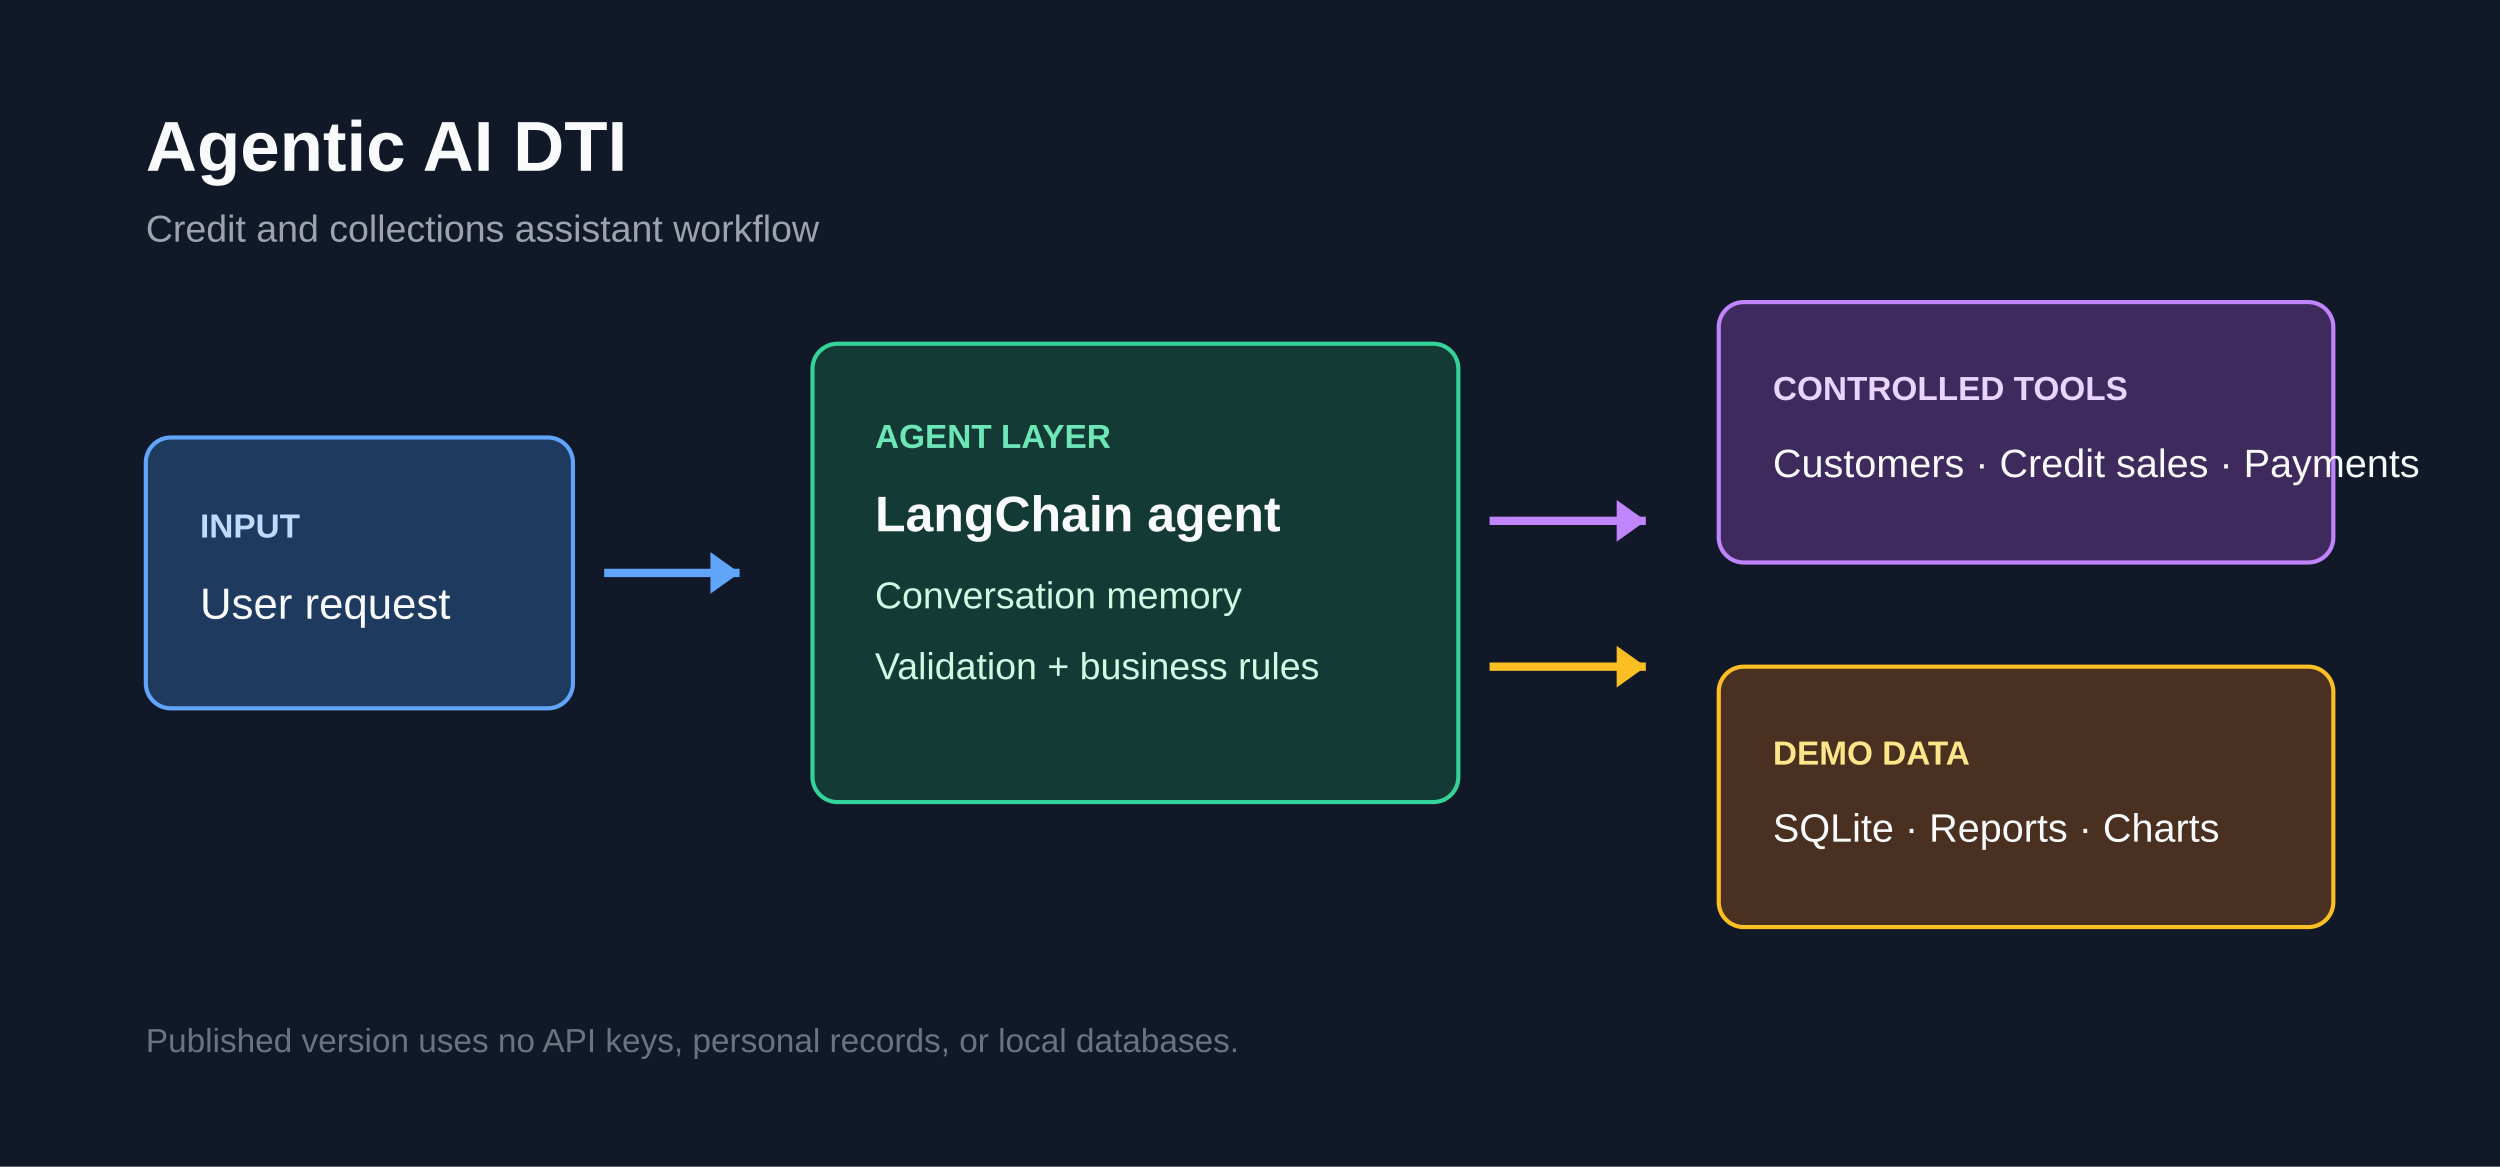
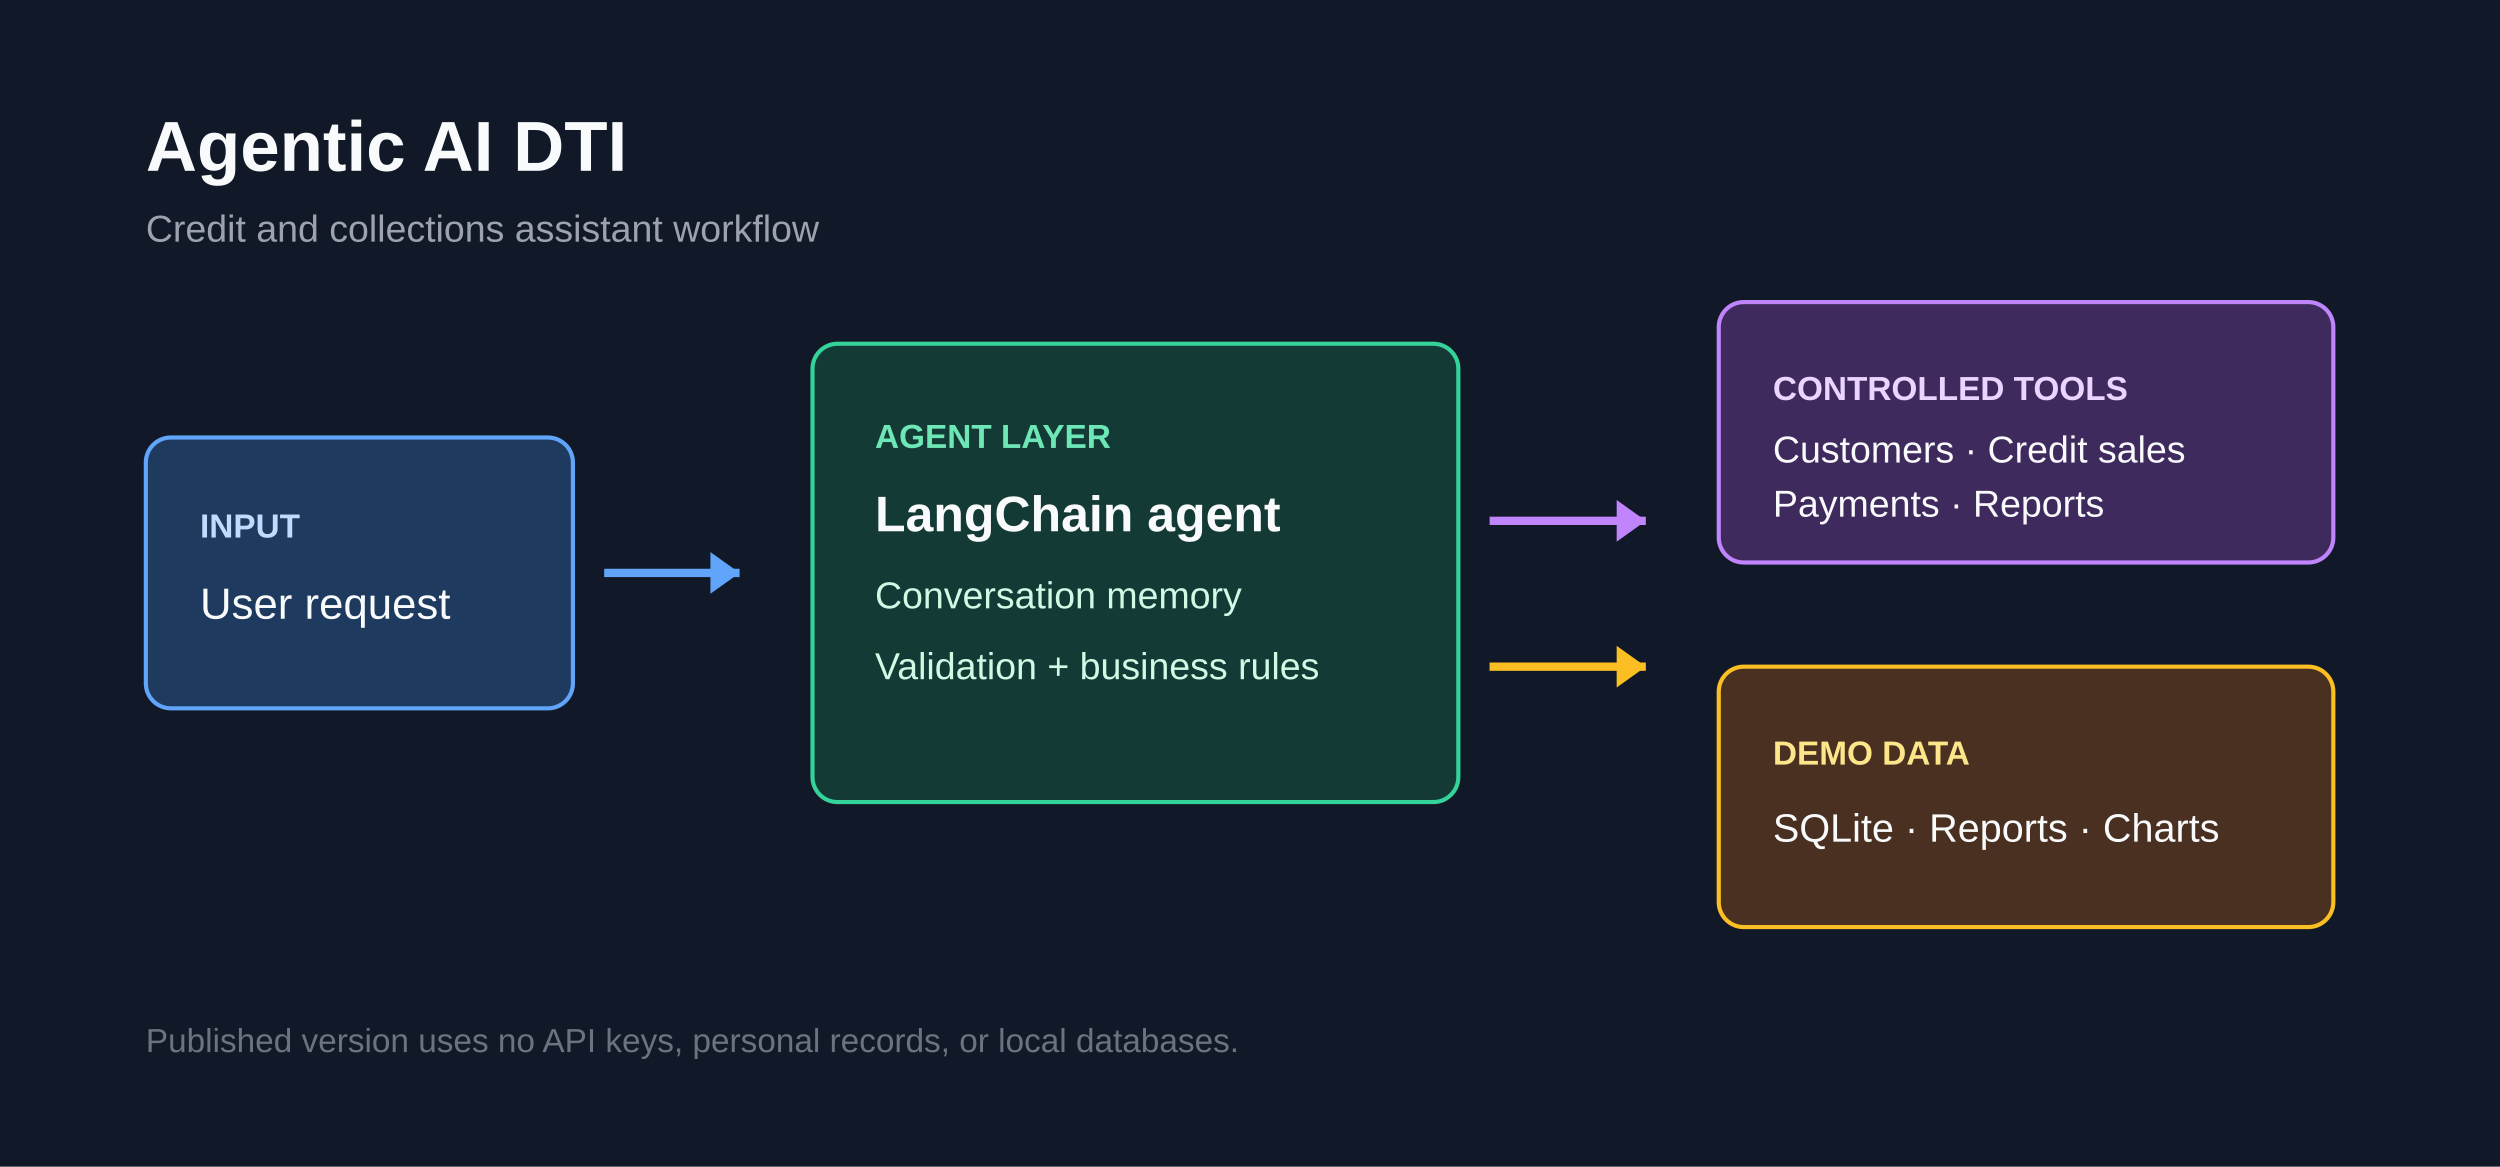
<svg xmlns="http://www.w3.org/2000/svg" width="1200" height="560" viewBox="0 0 1200 560" role="img" aria-labelledby="title desc">
  <rect width="1200" height="560" fill="#111827" />
  <text x="70" y="82" fill="#f9fafb" font-family="Arial, sans-serif" font-size="34" font-weight="700">Agentic AI DTI</text>
  <text x="70" y="116" fill="#9ca3af" font-family="Arial, sans-serif" font-size="18">Credit and collections assistant workflow</text>
  <g font-family="Arial, sans-serif">
    <rect x="70" y="210" width="205" height="130" rx="12" fill="#1e3a5f" stroke="#60a5fa" stroke-width="2" />
    <text x="96" y="258" fill="#bfdbfe" font-size="16" font-weight="700">INPUT</text>
    <text x="96" y="297" fill="#f9fafb" font-size="21">User request</text>
    <rect x="390" y="165" width="310" height="220" rx="12" fill="#143a36" stroke="#34d399" stroke-width="2" />
    <text x="420" y="215" fill="#6ee7b7" font-size="16" font-weight="700">AGENT LAYER</text>
    <text x="420" y="255" fill="#f9fafb" font-size="24" font-weight="700">LangChain agent</text>
    <text x="420" y="292" fill="#d1fae5" font-size="18">Conversation memory</text>
    <text x="420" y="326" fill="#d1fae5" font-size="18">Validation + business rules</text>
    <rect x="825" y="145" width="295" height="125" rx="12" fill="#3f2a5e" stroke="#c084fc" stroke-width="2" />
    <text x="851" y="192" fill="#e9d5ff" font-size="16" font-weight="700">CONTROLLED TOOLS</text>
-     <text x="851" y="229" fill="#f9fafb" font-size="19">Customers · Credit sales · Payments</text>
+     <text x="851" y="222" fill="#f9fafb" font-size="18">Customers · Credit sales</text>
+     <text x="851" y="248" fill="#f9fafb" font-size="18">Payments · Reports</text>
    <rect x="825" y="320" width="295" height="125" rx="12" fill="#4a3020" stroke="#fbbf24" stroke-width="2" />
    <text x="851" y="367" fill="#fde68a" font-size="16" font-weight="700">DEMO DATA</text>
    <text x="851" y="404" fill="#f9fafb" font-size="19">SQLite · Reports · Charts</text>
    <path d="M290 275 H355" stroke="#60a5fa" stroke-width="4" />
    <path d="M355 275 l-14 -10 v20 z" fill="#60a5fa" />
    <path d="M715 250 H790" stroke="#c084fc" stroke-width="4" />
    <path d="M790 250 l-14 -10 v20 z" fill="#c084fc" />
    <path d="M715 320 H790" stroke="#fbbf24" stroke-width="4" />
    <path d="M790 320 l-14 -10 v20 z" fill="#fbbf24" />
  </g>
  <text x="70" y="505" fill="#6b7280" font-family="Arial, sans-serif" font-size="16">Published version uses no API keys, personal records, or local databases.</text>
</svg>
